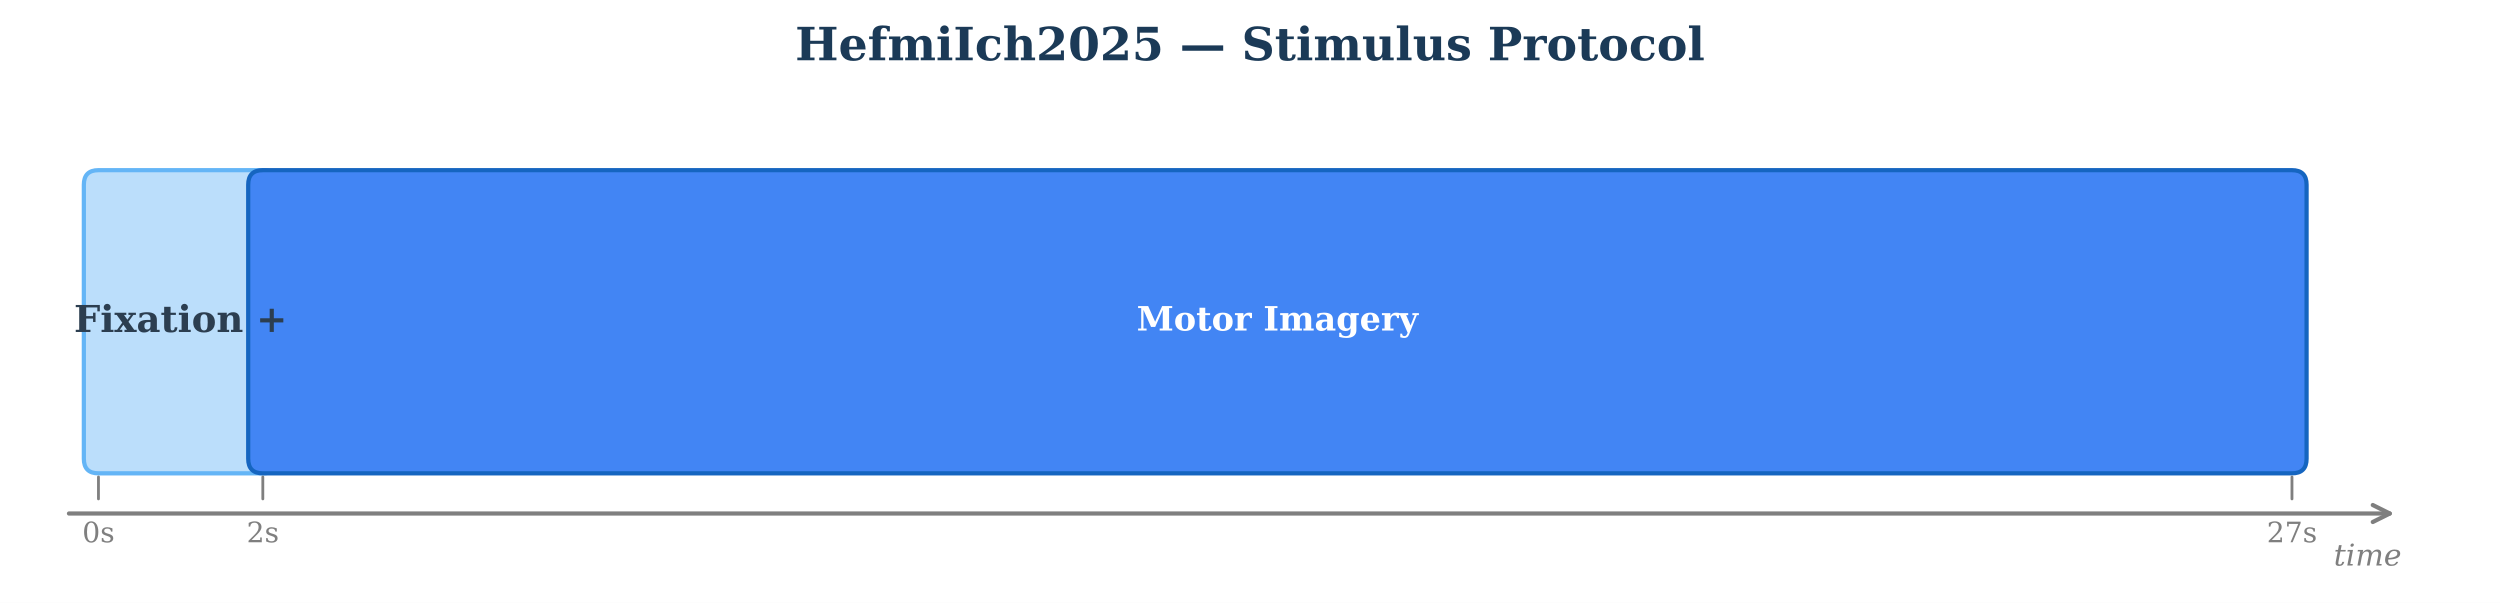
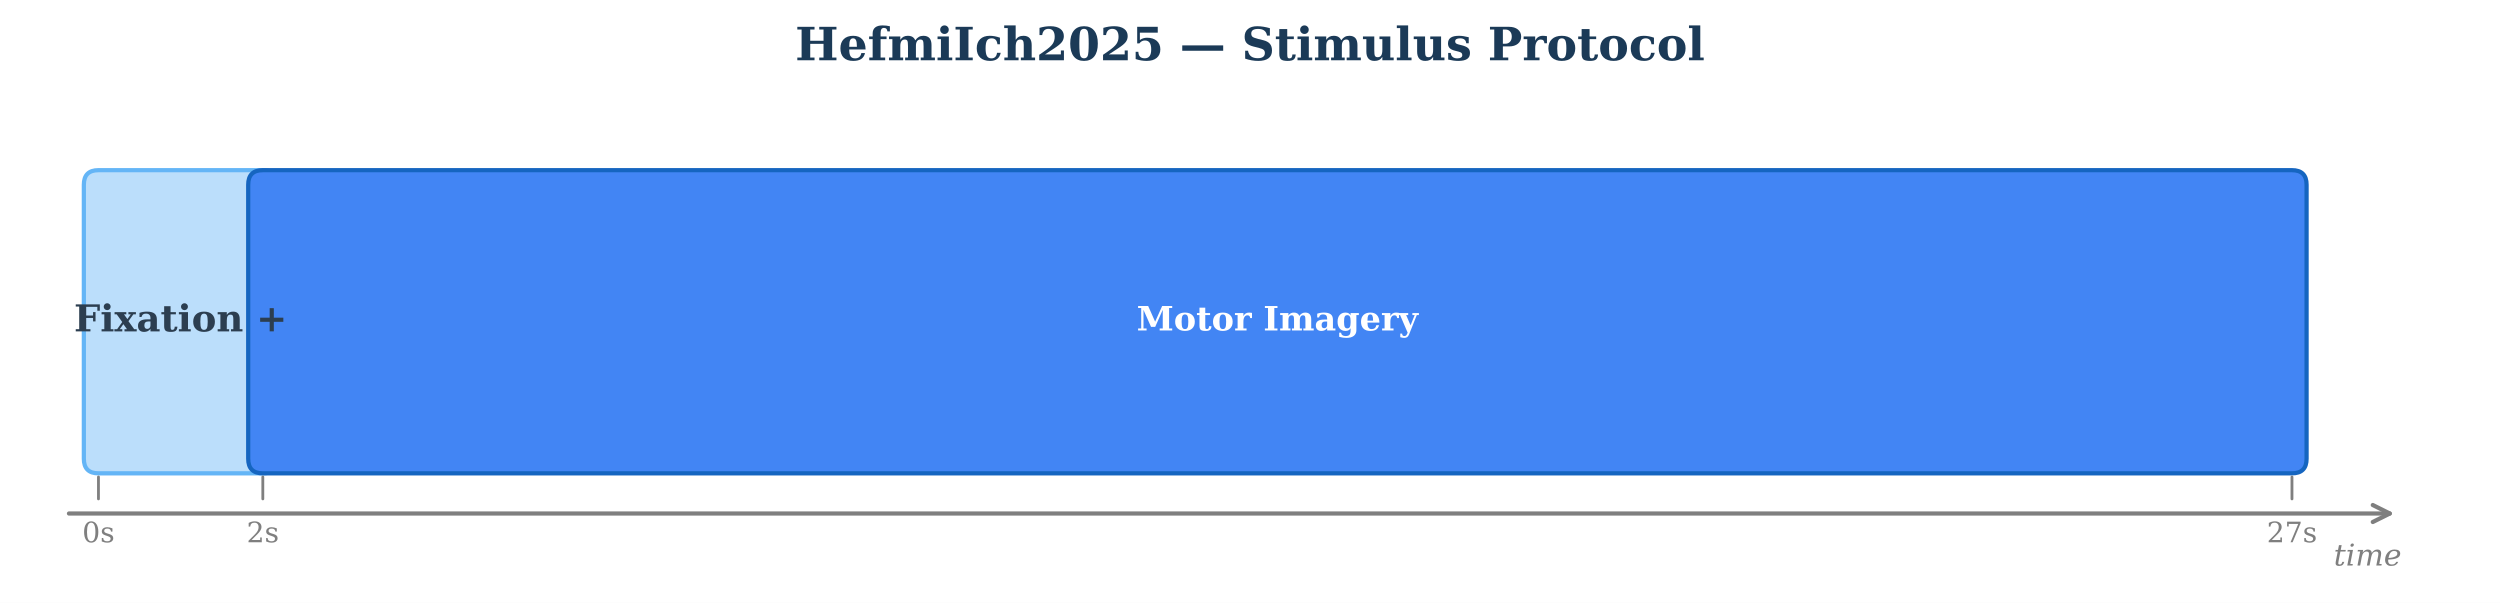
<svg xmlns="http://www.w3.org/2000/svg" xmlns:xlink="http://www.w3.org/1999/xlink" width="708.48pt" height="170.839pt" viewBox="0 0 708.48 170.839" version="1.1">
  <defs>
    <style type="text/css">*{stroke-linejoin: round; stroke-linecap: butt}</style>
  </defs>
  <g id="figure_1">
    <g id="patch_1">
      <path d="M 0 170.839  L 708.48 170.839  L 708.48 0  L 0 0  z " style="fill: #ffffff" />
    </g>
    <g id="axes_1">
      <g id="patch_2">
-         <path d="M 27.902 134.139  L 74.48 134.139  Q 78.621 134.139 78.621 129.998  L 78.621 52.367  Q 78.621 48.227 74.48 48.227  L 27.902 48.227  Q 23.761 48.227 23.761 52.367  L 23.761 129.998  Q 23.761 134.139 27.902 134.139  z " clip-path="url(#pb22d9dc824)" style="fill: #bbdefb; stroke: #64b5f6; stroke-width: 1.2" />
+         <path d="M 27.902 134.139  L 74.48 134.139  Q 78.621 134.139 78.621 129.998  L 78.621 52.367  Q 78.621 48.227 74.48 48.227  L 27.902 48.227  Q 23.761 48.227 23.761 52.367  L 23.761 129.998  Q 23.761 134.139 27.902 134.139  z " clip-path="url(#pce5b5b94d6)" style="fill: #bbdefb; stroke: #64b5f6; stroke-width: 1.2" />
      </g>
      <g id="patch_3">
-         <path d="M 74.48 134.139  L 649.526 134.139  Q 653.666 134.139 653.666 129.998  L 653.666 52.367  Q 653.666 48.227 649.526 48.227  L 74.48 48.227  Q 70.34 48.227 70.34 52.367  L 70.34 129.998  Q 70.34 134.139 74.48 134.139  z " clip-path="url(#pb22d9dc824)" style="fill: #4285f4; stroke: #1565c0; stroke-width: 1.2" />
+         <path d="M 74.48 134.139  L 649.526 134.139  Q 653.666 134.139 653.666 129.998  L 653.666 52.367  Q 653.666 48.227 649.526 48.227  L 74.48 48.227  Q 70.34 48.227 70.34 52.367  L 70.34 129.998  Q 70.34 134.139 74.48 134.139  z " clip-path="url(#pce5b5b94d6)" style="fill: #4285f4; stroke: #1565c0; stroke-width: 1.2" />
      </g>
      <g id="line2d_1">
-         <path d="M 27.902 135.174  L 27.902 141.384  " clip-path="url(#pb22d9dc824)" style="fill: none; stroke: #7f7f7f; stroke-width: 0.8; stroke-linecap: round" />
+         <path d="M 27.902 135.174  L 27.902 141.384  " clip-path="url(#pce5b5b94d6)" style="fill: none; stroke: #7f7f7f; stroke-width: 0.8; stroke-linecap: round" />
      </g>
      <g id="line2d_2">
-         <path d="M 74.48 135.174  L 74.48 141.384  " clip-path="url(#pb22d9dc824)" style="fill: none; stroke: #7f7f7f; stroke-width: 0.8; stroke-linecap: round" />
+         <path d="M 74.48 135.174  L 74.48 141.384  " clip-path="url(#pce5b5b94d6)" style="fill: none; stroke: #7f7f7f; stroke-width: 0.8; stroke-linecap: round" />
      </g>
      <g id="line2d_3">
-         <path d="M 649.526 135.174  L 649.526 141.384  " clip-path="url(#pb22d9dc824)" style="fill: none; stroke: #7f7f7f; stroke-width: 0.8; stroke-linecap: round" />
+         <path d="M 649.526 135.174  L 649.526 141.384  " clip-path="url(#pce5b5b94d6)" style="fill: none; stroke: #7f7f7f; stroke-width: 0.8; stroke-linecap: round" />
      </g>
      <g id="text_1">
-         <g clip-path="url(#pb22d9dc824)">
-           <g style="fill: #2c3e50" transform="translate(20.97231 94.08023) scale(0.105 -0.105)">
+         <g clip-path="url(#pce5b5b94d6)">
+           <g style="fill: #2c3e50" transform="translate(20.97231 93.91084) scale(0.105 -0.105)">
            <defs>
-               <path id="DejaVuSerif-Bold-46" d="M 300 0  L 300 378  L 897 378  L 897 4288  L 300 4288  L 300 4666  L 4459 4666  L 4459 3566  L 4031 3566  L 4031 4238  L 2106 4238  L 2106 2741  L 3291 2741  L 3291 3334  L 3719 3334  L 3719 1722  L 3291 1722  L 3291 2316  L 2106 2316  L 2106 378  L 2841 378  L 2841 0  L 300 0  z " transform="scale(0.015625)" />
-               <path id="DejaVuSerif-Bold-69" d="M 588 4263  Q 588 4516 763 4689  Q 938 4863 1191 4863  Q 1438 4863 1611 4689  Q 1784 4516 1784 4263  Q 1784 4016 1611 3842  Q 1438 3669 1191 3669  Q 938 3669 763 3841  Q 588 4013 588 4263  z M 1797 378  L 2272 378  L 2272 0  L 219 0  L 219 378  L 691 378  L 691 2944  L 219 2944  L 219 3322  L 1797 3322  L 1797 378  z " transform="scale(0.015625)" />
-               <path id="DejaVuSerif-Bold-78" d="M 2247 2119  L 2834 2944  L 2425 2944  L 2425 3322  L 3719 3322  L 3719 2944  L 3278 2944  L 2431 1759  L 3419 378  L 3859 378  L 3859 0  L 1747 0  L 1747 378  L 2175 378  L 1550 1253  L 922 378  L 1369 378  L 1369 0  L 0 0  L 0 378  L 475 378  L 1356 1619  L 403 2944  L 31 2944  L 31 3322  L 2059 3322  L 2059 2944  L 1656 2944  L 2247 2119  z " transform="scale(0.015625)" />
-               <path id="DejaVuSerif-Bold-61" d="M 3525 2041  L 3525 378  L 4000 378  L 4000 0  L 2419 0  L 2419 422  Q 2200 159 1931 34  Q 1663 -91 1319 -91  Q 809 -91 536 182  Q 263 456 263 966  Q 263 1525 655 1803  Q 1047 2081 1838 2081  L 2419 2081  L 2419 2278  Q 2419 2681 2228 2873  Q 2038 3066 1638 3066  Q 1306 3066 1126 2930  Q 947 2794 872 2484  L 519 2484  L 519 3200  Q 816 3306 1134 3359  Q 1453 3413 1806 3413  Q 2697 3413 3111 3081  Q 3525 2750 3525 2041  z M 2419 1044  L 2419 1709  L 2003 1709  Q 1694 1709 1528 1540  Q 1363 1372 1363 1056  Q 1363 741 1483 584  Q 1603 428 1850 428  Q 2106 428 2262 597  Q 2419 766 2419 1044  z " transform="scale(0.015625)" />
-               <path id="DejaVuSerif-Bold-74" d="M 634 2944  L 153 2944  L 153 3322  L 634 3322  L 634 4353  L 1741 4353  L 1741 3322  L 2663 3322  L 2663 2944  L 1741 2944  L 1741 909  Q 1741 475 1809 369  Q 1878 263 2059 263  Q 2259 263 2356 397  Q 2453 531 2459 813  L 2925 813  Q 2897 313 2651 111  Q 2406 -91 1806 -91  Q 1122 -91 878 123  Q 634 338 634 909  L 634 2944  z " transform="scale(0.015625)" />
-               <path id="DejaVuSerif-Bold-6f" d="M 2138 263  Q 2488 263 2630 563  Q 2772 863 2772 1663  Q 2772 2463 2631 2761  Q 2491 3059 2138 3059  Q 1784 3059 1640 2757  Q 1497 2456 1497 1663  Q 1497 869 1640 566  Q 1784 263 2138 263  z M 2138 -91  Q 1259 -91 761 376  Q 263 844 263 1663  Q 263 2484 761 2948  Q 1259 3413 2138 3413  Q 3019 3413 3516 2948  Q 4013 2484 4013 1663  Q 4013 844 3514 376  Q 3016 -91 2138 -91  z " transform="scale(0.015625)" />
-               <path id="DejaVuSerif-Bold-6e" d="M 219 0  L 219 378  L 691 378  L 691 2944  L 219 2944  L 219 3322  L 1797 3322  L 1797 2853  Q 1997 3150 2253 3281  Q 2509 3413 2900 3413  Q 3459 3413 3745 3083  Q 4031 2753 4031 2113  L 4031 378  L 4506 378  L 4506 0  L 2522 0  L 2522 378  L 2925 378  L 2925 2144  Q 2925 2566 2817 2730  Q 2709 2894 2444 2894  Q 2109 2894 1953 2648  Q 1797 2403 1797 1869  L 1797 378  L 2203 378  L 2203 0  L 219 0  z " transform="scale(0.015625)" />
-               <path id="DejaVuSerif-Bold-20" transform="scale(0.015625)" />
-               <path id="DejaVuSerif-Bold-2b" d="M 3041 4013  L 3041 2369  L 4684 2369  L 4684 1650  L 3041 1650  L 3041 6  L 2322 6  L 2322 1650  L 678 1650  L 678 2369  L 2322 2369  L 2322 4013  L 3041 4013  z " transform="scale(0.015625)" />
+               <path id="DejaVuSerif-Bold-29" d="M 300 0  L 300 378  L 897 378  L 897 4288  L 300 4288  L 300 4666  L 4459 4666  L 4459 3566  L 4031 3566  L 4031 4238  L 2106 4238  L 2106 2741  L 3291 2741  L 3291 3334  L 3719 3334  L 3719 1722  L 3291 1722  L 3291 2316  L 2106 2316  L 2106 378  L 2841 378  L 2841 0  L 300 0  z " transform="scale(0.015625)" />
+               <path id="DejaVuSerif-Bold-4c" d="M 588 4263  Q 588 4516 763 4689  Q 938 4863 1191 4863  Q 1438 4863 1611 4689  Q 1784 4516 1784 4263  Q 1784 4016 1611 3842  Q 1438 3669 1191 3669  Q 938 3669 763 3841  Q 588 4013 588 4263  z M 1797 378  L 2272 378  L 2272 0  L 219 0  L 219 378  L 691 378  L 691 2944  L 219 2944  L 219 3322  L 1797 3322  L 1797 378  z " transform="scale(0.015625)" />
+               <path id="DejaVuSerif-Bold-5b" d="M 2247 2119  L 2834 2944  L 2425 2944  L 2425 3322  L 3719 3322  L 3719 2944  L 3278 2944  L 2431 1759  L 3419 378  L 3859 378  L 3859 0  L 1747 0  L 1747 378  L 2175 378  L 1550 1253  L 922 378  L 1369 378  L 1369 0  L 0 0  L 0 378  L 475 378  L 1356 1619  L 403 2944  L 31 2944  L 31 3322  L 2059 3322  L 2059 2944  L 1656 2944  L 2247 2119  z " transform="scale(0.015625)" />
+               <path id="DejaVuSerif-Bold-44" d="M 3525 2041  L 3525 378  L 4000 378  L 4000 0  L 2419 0  L 2419 422  Q 2200 159 1931 34  Q 1663 -91 1319 -91  Q 809 -91 536 182  Q 263 456 263 966  Q 263 1525 655 1803  Q 1047 2081 1838 2081  L 2419 2081  L 2419 2278  Q 2419 2681 2228 2873  Q 2038 3066 1638 3066  Q 1306 3066 1126 2930  Q 947 2794 872 2484  L 519 2484  L 519 3200  Q 816 3306 1134 3359  Q 1453 3413 1806 3413  Q 2697 3413 3111 3081  Q 3525 2750 3525 2041  z M 2419 1044  L 2419 1709  L 2003 1709  Q 1694 1709 1528 1540  Q 1363 1372 1363 1056  Q 1363 741 1483 584  Q 1603 428 1850 428  Q 2106 428 2262 597  Q 2419 766 2419 1044  z " transform="scale(0.015625)" />
+               <path id="DejaVuSerif-Bold-57" d="M 634 2944  L 153 2944  L 153 3322  L 634 3322  L 634 4353  L 1741 4353  L 1741 3322  L 2663 3322  L 2663 2944  L 1741 2944  L 1741 909  Q 1741 475 1809 369  Q 1878 263 2059 263  Q 2259 263 2356 397  Q 2453 531 2459 813  L 2925 813  Q 2897 313 2651 111  Q 2406 -91 1806 -91  Q 1122 -91 878 123  Q 634 338 634 909  L 634 2944  z " transform="scale(0.015625)" />
+               <path id="DejaVuSerif-Bold-52" d="M 2138 263  Q 2488 263 2630 563  Q 2772 863 2772 1663  Q 2772 2463 2631 2761  Q 2491 3059 2138 3059  Q 1784 3059 1640 2757  Q 1497 2456 1497 1663  Q 1497 869 1640 566  Q 1784 263 2138 263  z M 2138 -91  Q 1259 -91 761 376  Q 263 844 263 1663  Q 263 2484 761 2948  Q 1259 3413 2138 3413  Q 3019 3413 3516 2948  Q 4013 2484 4013 1663  Q 4013 844 3514 376  Q 3016 -91 2138 -91  z " transform="scale(0.015625)" />
+               <path id="DejaVuSerif-Bold-51" d="M 219 0  L 219 378  L 691 378  L 691 2944  L 219 2944  L 219 3322  L 1797 3322  L 1797 2853  Q 1997 3150 2253 3281  Q 2509 3413 2900 3413  Q 3459 3413 3745 3083  Q 4031 2753 4031 2113  L 4031 378  L 4506 378  L 4506 0  L 2522 0  L 2522 378  L 2925 378  L 2925 2144  Q 2925 2566 2817 2730  Q 2709 2894 2444 2894  Q 2109 2894 1953 2648  Q 1797 2403 1797 1869  L 1797 378  L 2203 378  L 2203 0  L 219 0  z " transform="scale(0.015625)" />
+               <path id="DejaVuSerif-Bold-3" transform="scale(0.015625)" />
+               <path id="DejaVuSerif-Bold-e" d="M 3041 4013  L 3041 2369  L 4684 2369  L 4684 1650  L 3041 1650  L 3041 6  L 2322 6  L 2322 1650  L 678 1650  L 678 2369  L 2322 2369  L 2322 4013  L 3041 4013  z " transform="scale(0.015625)" />
            </defs>
-             <use xlink:href="#DejaVuSerif-Bold-46" />
-             <use xlink:href="#DejaVuSerif-Bold-69" transform="translate(70.99609 0)" />
-             <use xlink:href="#DejaVuSerif-Bold-78" transform="translate(108.9844 0)" />
-             <use xlink:href="#DejaVuSerif-Bold-61" transform="translate(168.6035 0)" />
-             <use xlink:href="#DejaVuSerif-Bold-74" transform="translate(233.3984 0)" />
-             <use xlink:href="#DejaVuSerif-Bold-69" transform="translate(279.5898 0)" />
-             <use xlink:href="#DejaVuSerif-Bold-6f" transform="translate(317.5781 0)" />
-             <use xlink:href="#DejaVuSerif-Bold-6e" transform="translate(384.2773 0)" />
-             <use xlink:href="#DejaVuSerif-Bold-20" transform="translate(456.9824 0)" />
-             <use xlink:href="#DejaVuSerif-Bold-2b" transform="translate(491.7969 0)" />
+             <use xlink:href="#DejaVuSerif-Bold-29" />
+             <use xlink:href="#DejaVuSerif-Bold-4c" transform="translate(71 0)" />
+             <use xlink:href="#DejaVuSerif-Bold-5b" transform="translate(108.9844 0)" />
+             <use xlink:href="#DejaVuSerif-Bold-44" transform="translate(168.6094 0)" />
+             <use xlink:href="#DejaVuSerif-Bold-57" transform="translate(233.4062 0)" />
+             <use xlink:href="#DejaVuSerif-Bold-4c" transform="translate(279.5938 0)" />
+             <use xlink:href="#DejaVuSerif-Bold-52" transform="translate(317.5781 0)" />
+             <use xlink:href="#DejaVuSerif-Bold-51" transform="translate(384.2812 0)" />
+             <use xlink:href="#DejaVuSerif-Bold-3" transform="translate(456.9844 0)" />
+             <use xlink:href="#DejaVuSerif-Bold-e" transform="translate(491.7969 0)" />
          </g>
        </g>
      </g>
      <g id="text_2">
-         <g clip-path="url(#pb22d9dc824)">
-           <g style="fill: #ffffff" transform="translate(322.1261 93.66922) scale(0.095 -0.095)">
+         <g clip-path="url(#pce5b5b94d6)">
+           <g style="fill: #ffffff" transform="translate(322.1261 93.65066) scale(0.095 -0.095)">
            <defs>
-               <path id="DejaVuSerif-Bold-4d" d="M 269 0  L 269 378  L 863 378  L 863 4288  L 269 4288  L 269 4666  L 2194 4666  L 3525 1672  L 4863 4666  L 6784 4666  L 6784 4288  L 6188 4288  L 6188 378  L 6784 378  L 6784 0  L 4384 0  L 4384 378  L 4978 378  L 4978 3938  L 3531 684  L 2741 684  L 1300 3938  L 1300 378  L 1894 378  L 1894 0  L 269 0  z " transform="scale(0.015625)" />
-               <path id="DejaVuSerif-Bold-72" d="M 3438 3359  L 3438 2369  L 3084 2369  Q 3066 2634 2941 2764  Q 2816 2894 2578 2894  Q 2216 2894 2006 2575  Q 1797 2256 1797 1691  L 1797 378  L 2400 378  L 2400 0  L 219 0  L 219 378  L 691 378  L 691 2944  L 184 2944  L 184 3322  L 1797 3322  L 1797 2731  Q 1959 3078 2226 3245  Q 2494 3413 2881 3413  Q 2978 3413 3117 3398  Q 3256 3384 3438 3359  z " transform="scale(0.015625)" />
-               <path id="DejaVuSerif-Bold-49" d="M 300 0  L 300 378  L 897 378  L 897 4288  L 300 4288  L 300 4666  L 2700 4666  L 2700 4288  L 2100 4288  L 2100 378  L 2700 378  L 2700 0  L 300 0  z " transform="scale(0.015625)" />
-               <path id="DejaVuSerif-Bold-6d" d="M 3884 2778  Q 4116 3109 4384 3261  Q 4653 3413 5013 3413  Q 5584 3413 5867 3089  Q 6150 2766 6150 2113  L 6150 378  L 6625 378  L 6625 0  L 4647 0  L 4647 378  L 5044 378  L 5044 1947  Q 5044 2569 4948 2731  Q 4853 2894 4594 2894  Q 4300 2894 4137 2667  Q 3975 2441 3975 2022  L 3975 378  L 4372 378  L 4372 0  L 2472 0  L 2472 378  L 2869 378  L 2869 1947  Q 2869 2569 2772 2731  Q 2675 2894 2419 2894  Q 2122 2894 1959 2667  Q 1797 2441 1797 2022  L 1797 378  L 2194 378  L 2194 0  L 219 0  L 219 378  L 691 378  L 691 2944  L 219 2944  L 219 3322  L 1797 3322  L 1797 2853  Q 1991 3144 2241 3278  Q 2491 3413 2834 3413  Q 3241 3413 3494 3258  Q 3747 3103 3884 2778  z " transform="scale(0.015625)" />
-               <path id="DejaVuSerif-Bold-67" d="M 3853 2944  L 3853 44  Q 3853 -656 3354 -1039  Q 2856 -1422 1947 -1422  Q 1616 -1422 1275 -1370  Q 934 -1319 575 -1216  L 575 -422  L 928 -422  Q 975 -750 1192 -909  Q 1409 -1069 1813 -1069  Q 2325 -1069 2536 -823  Q 2747 -578 2747 44  L 2747 422  Q 2606 163 2367 36  Q 2128 -91 1778 -91  Q 1072 -91 667 378  Q 263 847 263 1663  Q 263 2481 667 2947  Q 1072 3413 1778 3413  Q 2128 3413 2367 3286  Q 2606 3159 2747 2900  L 2747 3322  L 4325 3322  L 4325 2944  L 3853 2944  z M 2747 1825  Q 2747 2406 2597 2665  Q 2447 2925 2119 2925  Q 1775 2925 1636 2651  Q 1497 2378 1497 1663  Q 1497 947 1637 672  Q 1778 397 2119 397  Q 2447 397 2597 656  Q 2747 916 2747 1497  L 2747 1825  z " transform="scale(0.015625)" />
-               <path id="DejaVuSerif-Bold-65" d="M 2566 1875  Q 2566 2531 2444 2795  Q 2322 3059 2028 3059  Q 1744 3059 1620 2800  Q 1497 2541 1497 1931  L 1497 1875  L 2566 1875  z M 3781 1503  L 1497 1503  L 1497 1478  Q 1497 834 1690 548  Q 1884 263 2316 263  Q 2675 263 2897 453  Q 3119 644 3181 1006  L 3700 1006  Q 3566 441 3166 175  Q 2766 -91 2047 -91  Q 1184 -91 723 364  Q 263 819 263 1663  Q 263 2488 734 2950  Q 1206 3413 2047 3413  Q 2872 3413 3312 2927  Q 3753 2441 3781 1503  z " transform="scale(0.015625)" />
-               <path id="DejaVuSerif-Bold-79" d="M 1997 -750  Q 1847 -1116 1634 -1269  Q 1422 -1422 1063 -1422  Q 909 -1422 721 -1387  Q 534 -1353 313 -1288  L 313 -594  L 666 -597  Q 675 -838 779 -953  Q 884 -1069 1094 -1069  Q 1297 -1069 1422 -958  Q 1547 -847 1672 -538  L 1722 -422  L 275 2944  L -84 2944  L -84 3322  L 1831 3322  L 1831 2944  L 1434 2944  L 2278 978  L 3066 2944  L 2625 2944  L 2625 3322  L 3872 3322  L 3872 2944  L 3469 2944  L 1997 -750  z " transform="scale(0.015625)" />
+               <path id="DejaVuSerif-Bold-30" d="M 269 0  L 269 378  L 863 378  L 863 4288  L 269 4288  L 269 4666  L 2194 4666  L 3525 1672  L 4863 4666  L 6784 4666  L 6784 4288  L 6188 4288  L 6188 378  L 6784 378  L 6784 0  L 4384 0  L 4384 378  L 4978 378  L 4978 3938  L 3531 684  L 2741 684  L 1300 3938  L 1300 378  L 1894 378  L 1894 0  L 269 0  z " transform="scale(0.015625)" />
+               <path id="DejaVuSerif-Bold-55" d="M 3438 3359  L 3438 2369  L 3084 2369  Q 3066 2634 2941 2764  Q 2816 2894 2578 2894  Q 2216 2894 2006 2575  Q 1797 2256 1797 1691  L 1797 378  L 2400 378  L 2400 0  L 219 0  L 219 378  L 691 378  L 691 2944  L 184 2944  L 184 3322  L 1797 3322  L 1797 2731  Q 1959 3078 2226 3245  Q 2494 3413 2881 3413  Q 2978 3413 3117 3398  Q 3256 3384 3438 3359  z " transform="scale(0.015625)" />
+               <path id="DejaVuSerif-Bold-2c" d="M 300 0  L 300 378  L 897 378  L 897 4288  L 300 4288  L 300 4666  L 2700 4666  L 2700 4288  L 2100 4288  L 2100 378  L 2700 378  L 2700 0  L 300 0  z " transform="scale(0.015625)" />
+               <path id="DejaVuSerif-Bold-50" d="M 3884 2778  Q 4116 3109 4384 3261  Q 4653 3413 5013 3413  Q 5584 3413 5867 3089  Q 6150 2766 6150 2113  L 6150 378  L 6625 378  L 6625 0  L 4647 0  L 4647 378  L 5044 378  L 5044 1947  Q 5044 2569 4948 2731  Q 4853 2894 4594 2894  Q 4300 2894 4137 2667  Q 3975 2441 3975 2022  L 3975 378  L 4372 378  L 4372 0  L 2472 0  L 2472 378  L 2869 378  L 2869 1947  Q 2869 2569 2772 2731  Q 2675 2894 2419 2894  Q 2122 2894 1959 2667  Q 1797 2441 1797 2022  L 1797 378  L 2194 378  L 2194 0  L 219 0  L 219 378  L 691 378  L 691 2944  L 219 2944  L 219 3322  L 1797 3322  L 1797 2853  Q 1991 3144 2241 3278  Q 2491 3413 2834 3413  Q 3241 3413 3494 3258  Q 3747 3103 3884 2778  z " transform="scale(0.015625)" />
+               <path id="DejaVuSerif-Bold-4a" d="M 3853 2944  L 3853 44  Q 3853 -656 3354 -1039  Q 2856 -1422 1947 -1422  Q 1616 -1422 1275 -1370  Q 934 -1319 575 -1216  L 575 -422  L 928 -422  Q 975 -750 1192 -909  Q 1409 -1069 1813 -1069  Q 2325 -1069 2536 -823  Q 2747 -578 2747 44  L 2747 422  Q 2606 163 2367 36  Q 2128 -91 1778 -91  Q 1072 -91 667 378  Q 263 847 263 1663  Q 263 2481 667 2947  Q 1072 3413 1778 3413  Q 2128 3413 2367 3286  Q 2606 3159 2747 2900  L 2747 3322  L 4325 3322  L 4325 2944  L 3853 2944  z M 2747 1825  Q 2747 2406 2597 2665  Q 2447 2925 2119 2925  Q 1775 2925 1636 2651  Q 1497 2378 1497 1663  Q 1497 947 1637 672  Q 1778 397 2119 397  Q 2447 397 2597 656  Q 2747 916 2747 1497  L 2747 1825  z " transform="scale(0.015625)" />
+               <path id="DejaVuSerif-Bold-48" d="M 2566 1875  Q 2566 2531 2444 2795  Q 2322 3059 2028 3059  Q 1744 3059 1620 2800  Q 1497 2541 1497 1931  L 1497 1875  L 2566 1875  z M 3781 1503  L 1497 1503  L 1497 1478  Q 1497 834 1690 548  Q 1884 263 2316 263  Q 2675 263 2897 453  Q 3119 644 3181 1006  L 3700 1006  Q 3566 441 3166 175  Q 2766 -91 2047 -91  Q 1184 -91 723 364  Q 263 819 263 1663  Q 263 2488 734 2950  Q 1206 3413 2047 3413  Q 2872 3413 3312 2927  Q 3753 2441 3781 1503  z " transform="scale(0.015625)" />
+               <path id="DejaVuSerif-Bold-5c" d="M 1997 -750  Q 1847 -1116 1634 -1269  Q 1422 -1422 1063 -1422  Q 909 -1422 721 -1387  Q 534 -1353 313 -1288  L 313 -594  L 666 -597  Q 675 -838 779 -953  Q 884 -1069 1094 -1069  Q 1297 -1069 1422 -958  Q 1547 -847 1672 -538  L 1722 -422  L 275 2944  L -84 2944  L -84 3322  L 1831 3322  L 1831 2944  L 1434 2944  L 2278 978  L 3066 2944  L 2625 2944  L 2625 3322  L 3872 3322  L 3872 2944  L 3469 2944  L 1997 -750  z " transform="scale(0.015625)" />
            </defs>
-             <use xlink:href="#DejaVuSerif-Bold-4d" />
-             <use xlink:href="#DejaVuSerif-Bold-6f" transform="translate(110.6934 0)" />
-             <use xlink:href="#DejaVuSerif-Bold-74" transform="translate(177.3926 0)" />
-             <use xlink:href="#DejaVuSerif-Bold-6f" transform="translate(223.584 0)" />
-             <use xlink:href="#DejaVuSerif-Bold-72" transform="translate(290.2832 0)" />
-             <use xlink:href="#DejaVuSerif-Bold-20" transform="translate(342.9688 0)" />
-             <use xlink:href="#DejaVuSerif-Bold-49" transform="translate(377.7832 0)" />
-             <use xlink:href="#DejaVuSerif-Bold-6d" transform="translate(424.5605 0)" />
-             <use xlink:href="#DejaVuSerif-Bold-61" transform="translate(530.3711 0)" />
-             <use xlink:href="#DejaVuSerif-Bold-67" transform="translate(595.166 0)" />
-             <use xlink:href="#DejaVuSerif-Bold-65" transform="translate(665.0879 0)" />
-             <use xlink:href="#DejaVuSerif-Bold-72" transform="translate(728.7109 0)" />
-             <use xlink:href="#DejaVuSerif-Bold-79" transform="translate(781.3965 0)" />
+             <use xlink:href="#DejaVuSerif-Bold-30" />
+             <use xlink:href="#DejaVuSerif-Bold-52" transform="translate(110.6875 0)" />
+             <use xlink:href="#DejaVuSerif-Bold-57" transform="translate(177.3906 0)" />
+             <use xlink:href="#DejaVuSerif-Bold-52" transform="translate(223.5781 0)" />
+             <use xlink:href="#DejaVuSerif-Bold-55" transform="translate(290.2812 0)" />
+             <use xlink:href="#DejaVuSerif-Bold-3" transform="translate(342.9688 0)" />
+             <use xlink:href="#DejaVuSerif-Bold-2c" transform="translate(377.7812 0)" />
+             <use xlink:href="#DejaVuSerif-Bold-50" transform="translate(424.5625 0)" />
+             <use xlink:href="#DejaVuSerif-Bold-44" transform="translate(530.375 0)" />
+             <use xlink:href="#DejaVuSerif-Bold-4a" transform="translate(595.1719 0)" />
+             <use xlink:href="#DejaVuSerif-Bold-48" transform="translate(665.0938 0)" />
+             <use xlink:href="#DejaVuSerif-Bold-55" transform="translate(728.7188 0)" />
+             <use xlink:href="#DejaVuSerif-Bold-5c" transform="translate(781.4062 0)" />
          </g>
        </g>
      </g>
      <g id="text_3">
-         <g style="fill: #7f7f7f" transform="translate(23.30414 153.6736) scale(0.08 -0.08)">
+         <g style="fill: #7f7f7f" transform="translate(23.30414 153.673) scale(0.08 -0.08)">
          <defs>
-             <path id="DejaVuSerif-30" d="M 2034 219  Q 2513 219 2750 744  Q 2988 1269 2988 2328  Q 2988 3391 2750 3916  Q 2513 4441 2034 4441  Q 1556 4441 1318 3916  Q 1081 3391 1081 2328  Q 1081 1269 1318 744  Q 1556 219 2034 219  z M 2034 -91  Q 1275 -91 848 546  Q 422 1184 422 2328  Q 422 3475 848 4112  Q 1275 4750 2034 4750  Q 2797 4750 3222 4112  Q 3647 3475 3647 2328  Q 3647 1184 3222 546  Q 2797 -91 2034 -91  z " transform="scale(0.015625)" />
-             <path id="DejaVuSerif-73" d="M 359 184  L 359 959  L 691 959  Q 703 588 923 403  Q 1144 219 1575 219  Q 1963 219 2166 364  Q 2369 509 2369 788  Q 2369 1006 2220 1140  Q 2072 1275 1594 1428  L 1178 1569  Q 750 1706 558 1912  Q 366 2119 366 2438  Q 366 2894 700 3153  Q 1034 3413 1625 3413  Q 1888 3413 2178 3344  Q 2469 3275 2778 3144  L 2778 2419  L 2447 2419  Q 2434 2741 2221 2922  Q 2009 3103 1644 3103  Q 1281 3103 1095 2975  Q 909 2847 909 2591  Q 909 2381 1050 2254  Q 1191 2128 1613 1997  L 2069 1856  Q 2541 1709 2748 1489  Q 2956 1269 2956 922  Q 2956 450 2595 179  Q 2234 -91 1600 -91  Q 1278 -91 972 -22  Q 666 47 359 184  z " transform="scale(0.015625)" />
+             <path id="DejaVuSerif-13" d="M 2034 219  Q 2513 219 2750 744  Q 2988 1269 2988 2328  Q 2988 3391 2750 3916  Q 2513 4441 2034 4441  Q 1556 4441 1318 3916  Q 1081 3391 1081 2328  Q 1081 1269 1318 744  Q 1556 219 2034 219  z M 2034 -91  Q 1275 -91 848 546  Q 422 1184 422 2328  Q 422 3475 848 4112  Q 1275 4750 2034 4750  Q 2797 4750 3222 4112  Q 3647 3475 3647 2328  Q 3647 1184 3222 546  Q 2797 -91 2034 -91  z " transform="scale(0.015625)" />
+             <path id="DejaVuSerif-56" d="M 359 184  L 359 959  L 691 959  Q 703 588 923 403  Q 1144 219 1575 219  Q 1963 219 2166 364  Q 2369 509 2369 788  Q 2369 1006 2220 1140  Q 2072 1275 1594 1428  L 1178 1569  Q 750 1706 558 1912  Q 366 2119 366 2438  Q 366 2894 700 3153  Q 1034 3413 1625 3413  Q 1888 3413 2178 3344  Q 2469 3275 2778 3144  L 2778 2419  L 2447 2419  Q 2434 2741 2221 2922  Q 2009 3103 1644 3103  Q 1281 3103 1095 2975  Q 909 2847 909 2591  Q 909 2381 1050 2254  Q 1191 2128 1613 1997  L 2069 1856  Q 2541 1709 2748 1489  Q 2956 1269 2956 922  Q 2956 450 2595 179  Q 2234 -91 1600 -91  Q 1278 -91 972 -22  Q 666 47 359 184  z " transform="scale(0.015625)" />
          </defs>
-           <use xlink:href="#DejaVuSerif-30" />
-           <use xlink:href="#DejaVuSerif-73" transform="translate(63.62305 0)" />
+           <use xlink:href="#DejaVuSerif-13" />
+           <use xlink:href="#DejaVuSerif-56" transform="translate(63.625 0)" />
        </g>
      </g>
      <g id="text_4">
-         <g style="fill: #7f7f7f" transform="translate(69.88283 153.6736) scale(0.08 -0.08)">
+         <g style="fill: #7f7f7f" transform="translate(69.88283 153.673) scale(0.08 -0.08)">
          <defs>
-             <path id="DejaVuSerif-32" d="M 819 3553  L 469 3553  L 469 4384  Q 803 4563 1142 4656  Q 1481 4750 1806 4750  Q 2534 4750 2956 4397  Q 3378 4044 3378 3438  Q 3378 2753 2422 1800  Q 2347 1728 2309 1691  L 1131 513  L 3078 513  L 3078 1088  L 3444 1088  L 3444 0  L 434 0  L 434 341  L 1850 1753  Q 2319 2222 2519 2614  Q 2719 3006 2719 3438  Q 2719 3909 2473 4175  Q 2228 4441 1797 4441  Q 1350 4441 1106 4219  Q 863 3997 819 3553  z " transform="scale(0.015625)" />
+             <path id="DejaVuSerif-15" d="M 819 3553  L 469 3553  L 469 4384  Q 803 4563 1142 4656  Q 1481 4750 1806 4750  Q 2534 4750 2956 4397  Q 3378 4044 3378 3438  Q 3378 2753 2422 1800  Q 2347 1728 2309 1691  L 1131 513  L 3078 513  L 3078 1088  L 3444 1088  L 3444 0  L 434 0  L 434 341  L 1850 1753  Q 2319 2222 2519 2614  Q 2719 3006 2719 3438  Q 2719 3909 2473 4175  Q 2228 4441 1797 4441  Q 1350 4441 1106 4219  Q 863 3997 819 3553  z " transform="scale(0.015625)" />
          </defs>
-           <use xlink:href="#DejaVuSerif-32" />
-           <use xlink:href="#DejaVuSerif-73" transform="translate(63.62305 0)" />
+           <use xlink:href="#DejaVuSerif-15" />
+           <use xlink:href="#DejaVuSerif-56" transform="translate(63.625 0)" />
        </g>
      </g>
      <g id="text_5">
-         <g style="fill: #7f7f7f" transform="translate(642.3834 153.6736) scale(0.08 -0.08)">
+         <g style="fill: #7f7f7f" transform="translate(642.3834 153.673) scale(0.08 -0.08)">
          <defs>
-             <path id="DejaVuSerif-37" d="M 3609 4347  L 1784 0  L 1319 0  L 3059 4153  L 903 4153  L 903 3578  L 538 3578  L 538 4666  L 3609 4666  L 3609 4347  z " transform="scale(0.015625)" />
+             <path id="DejaVuSerif-1a" d="M 3609 4347  L 1784 0  L 1319 0  L 3059 4153  L 903 4153  L 903 3578  L 538 3578  L 538 4666  L 3609 4666  L 3609 4347  z " transform="scale(0.015625)" />
          </defs>
-           <use xlink:href="#DejaVuSerif-32" />
-           <use xlink:href="#DejaVuSerif-37" transform="translate(63.62305 0)" />
-           <use xlink:href="#DejaVuSerif-73" transform="translate(127.2461 0)" />
+           <use xlink:href="#DejaVuSerif-15" />
+           <use xlink:href="#DejaVuSerif-1a" transform="translate(63.625 0)" />
+           <use xlink:href="#DejaVuSerif-56" transform="translate(127.25 0)" />
        </g>
      </g>
      <g id="patch_4">
        <path d="M 19.551 145.525  Q 349.065 145.525 677.237 145.525  " style="fill: none; stroke: #7f7f7f; stroke-width: 1.2; stroke-linecap: round" />
        <path d="M 672.437 143.125  L 677.237 145.525  L 672.437 147.925  " style="fill: none; stroke: #7f7f7f; stroke-width: 1.2; stroke-linecap: round" />
      </g>
      <g id="text_6">
-         <g style="fill: #7f7f7f" transform="translate(661.3524 160.264) scale(0.085 -0.085)">
+         <g style="fill: #7f7f7f" transform="translate(661.3524 160.2634) scale(0.085 -0.085)">
          <defs>
-             <path id="DejaVuSerif-Italic-74" d="M 856 2988  L 350 2988  L 416 3322  L 922 3322  L 1122 4353  L 1700 4353  L 1500 3322  L 2581 3322  L 2516 2988  L 1434 2988  L 1025 878  Q 978 631 978 488  Q 978 388 1000 338  Q 1059 219 1278 219  Q 1503 219 1633 351  Q 1763 484 1825 781  L 2259 781  Q 2147 328 1884 118  Q 1622 -91 1169 -91  Q 672 -91 506 131  Q 406 266 406 516  Q 406 675 447 878  L 856 2988  z " transform="scale(0.015625)" />
-             <path id="DejaVuSerif-Italic-69" d="M 1009 4353  Q 1038 4497 1163 4603  Q 1288 4709 1434 4709  Q 1578 4709 1663 4603  Q 1728 4522 1728 4422  Q 1728 4388 1719 4353  Q 1691 4206 1567 4103  Q 1444 4000 1297 4000  Q 1150 4000 1066 4103  Q 1003 4181 1003 4281  Q 1003 4316 1009 4353  z M 963 331  L 1506 331  L 1444 0  L 325 0  L 903 2988  L 353 2988  L 419 3322  L 1544 3322  L 963 331  z " transform="scale(0.015625)" />
-             <path id="DejaVuSerif-Italic-6d" d="M 3503 2675  Q 3741 3041 4034 3227  Q 4328 3413 4672 3413  Q 5194 3413 5388 3088  Q 5503 2894 5503 2578  Q 5503 2372 5453 2113  L 5106 331  L 5625 331  L 5563 0  L 4469 0  L 4866 2047  Q 4913 2291 4913 2466  Q 4913 2659 4856 2772  Q 4750 2988 4403 2988  Q 4019 2988 3761 2697  Q 3503 2406 3394 1850  L 3034 0  L 2459 0  L 2863 2069  Q 2906 2303 2906 2472  Q 2906 2666 2850 2775  Q 2741 2988 2394 2988  Q 2009 2988 1751 2697  Q 1494 2406 1384 1850  L 1025 0  L 450 0  L 1031 2994  L 481 2994  L 544 3322  L 1669 3322  L 1556 2731  Q 1778 3063 2059 3238  Q 2341 3413 2653 3413  Q 3041 3413 3262 3220  Q 3484 3028 3503 2675  z " transform="scale(0.015625)" />
-             <path id="DejaVuSerif-Italic-65" d="M 938 1275  Q 925 1156 925 1050  Q 925 756 1031 563  Q 1216 219 1709 219  Q 2072 219 2250 328  Q 2569 525 2644 778  L 3066 778  Q 2941 381 2475 103  Q 2150 -91 1506 -91  Q 863 -91 516 388  Q 272 722 272 1206  Q 272 1419 319 1659  Q 472 2450 1000 2931  Q 1528 3413 2278 3413  Q 3500 3413 3500 2547  Q 3500 1913 2859 1603  Q 2206 1288 938 1275  z M 2541 1975  Q 2891 2181 2891 2569  Q 2891 3103 2181 3103  Q 1763 3103 1472 2784  Q 1181 2466 1003 1606  Q 2006 1653 2541 1975  z " transform="scale(0.015625)" />
+             <path id="DejaVuSerif-Italic-57" d="M 856 2988  L 350 2988  L 416 3322  L 922 3322  L 1122 4353  L 1700 4353  L 1500 3322  L 2581 3322  L 2516 2988  L 1434 2988  L 1025 878  Q 978 631 978 488  Q 978 388 1000 338  Q 1059 219 1278 219  Q 1503 219 1633 351  Q 1763 484 1825 781  L 2259 781  Q 2147 328 1884 118  Q 1622 -91 1169 -91  Q 672 -91 506 131  Q 406 266 406 516  Q 406 675 447 878  L 856 2988  z " transform="scale(0.015625)" />
+             <path id="DejaVuSerif-Italic-4c" d="M 1009 4353  Q 1038 4497 1163 4603  Q 1288 4709 1434 4709  Q 1578 4709 1663 4603  Q 1728 4522 1728 4422  Q 1728 4388 1719 4353  Q 1691 4206 1567 4103  Q 1444 4000 1297 4000  Q 1150 4000 1066 4103  Q 1003 4181 1003 4281  Q 1003 4316 1009 4353  z M 963 331  L 1506 331  L 1444 0  L 325 0  L 903 2988  L 353 2988  L 419 3322  L 1544 3322  L 963 331  z " transform="scale(0.015625)" />
+             <path id="DejaVuSerif-Italic-50" d="M 3503 2675  Q 3741 3041 4034 3227  Q 4328 3413 4672 3413  Q 5194 3413 5388 3088  Q 5503 2894 5503 2578  Q 5503 2372 5453 2113  L 5106 331  L 5625 331  L 5563 0  L 4469 0  L 4866 2047  Q 4913 2291 4913 2466  Q 4913 2659 4856 2772  Q 4750 2988 4403 2988  Q 4019 2988 3761 2697  Q 3503 2406 3394 1850  L 3034 0  L 2459 0  L 2863 2069  Q 2906 2303 2906 2472  Q 2906 2666 2850 2775  Q 2741 2988 2394 2988  Q 2009 2988 1751 2697  Q 1494 2406 1384 1850  L 1025 0  L 450 0  L 1031 2994  L 481 2994  L 544 3322  L 1669 3322  L 1556 2731  Q 1778 3063 2059 3238  Q 2341 3413 2653 3413  Q 3041 3413 3262 3220  Q 3484 3028 3503 2675  z " transform="scale(0.015625)" />
+             <path id="DejaVuSerif-Italic-48" d="M 938 1275  Q 925 1156 925 1050  Q 925 756 1031 563  Q 1216 219 1709 219  Q 2072 219 2250 328  Q 2569 525 2644 778  L 3066 778  Q 2941 381 2475 103  Q 2150 -91 1506 -91  Q 863 -91 516 388  Q 272 722 272 1206  Q 272 1419 319 1659  Q 472 2450 1000 2931  Q 1528 3413 2278 3413  Q 3500 3413 3500 2547  Q 3500 1913 2859 1603  Q 2206 1288 938 1275  z M 2541 1975  Q 2891 2181 2891 2569  Q 2891 3103 2181 3103  Q 1763 3103 1472 2784  Q 1181 2466 1003 1606  Q 2006 1653 2541 1975  z " transform="scale(0.015625)" />
          </defs>
-           <use xlink:href="#DejaVuSerif-Italic-74" />
-           <use xlink:href="#DejaVuSerif-Italic-69" transform="translate(40.18555 0)" />
-           <use xlink:href="#DejaVuSerif-Italic-6d" transform="translate(72.16797 0)" />
-           <use xlink:href="#DejaVuSerif-Italic-65" transform="translate(166.9922 0)" />
+           <use xlink:href="#DejaVuSerif-Italic-57" />
+           <use xlink:href="#DejaVuSerif-Italic-4c" transform="translate(40.1875 0)" />
+           <use xlink:href="#DejaVuSerif-Italic-50" transform="translate(72.17188 0)" />
+           <use xlink:href="#DejaVuSerif-Italic-48" transform="translate(167 0)" />
        </g>
      </g>
      <g id="text_7">
        <g style="fill: #1b3a57" transform="translate(225.345 17.07797) scale(0.13 -0.13)">
          <defs>
-             <path id="DejaVuSerif-Bold-48" d="M 300 0  L 300 378  L 897 378  L 897 4288  L 300 4288  L 300 4666  L 2700 4666  L 2700 4288  L 2100 4288  L 2100 2719  L 3956 2719  L 3956 4288  L 3359 4288  L 3359 4666  L 5759 4666  L 5759 4288  L 5159 4288  L 5159 378  L 5759 378  L 5759 0  L 3359 0  L 3359 378  L 3956 378  L 3956 2291  L 2100 2291  L 2100 378  L 2700 378  L 2700 0  L 300 0  z " transform="scale(0.015625)" />
-             <path id="DejaVuSerif-Bold-66" d="M 3097 4031  L 2747 4031  Q 2722 4275 2605 4394  Q 2488 4513 2272 4513  Q 2022 4513 1909 4333  Q 1797 4153 1797 3750  L 1797 3322  L 2631 3322  L 2631 2944  L 1797 2944  L 1797 378  L 2438 378  L 2438 0  L 219 0  L 219 378  L 691 378  L 691 2944  L 197 2944  L 197 3322  L 691 3322  L 691 3738  Q 691 4291 1044 4577  Q 1397 4863 2081 4863  Q 2347 4863 2600 4833  Q 2853 4803 3097 4744  L 3097 4031  z " transform="scale(0.015625)" />
-             <path id="DejaVuSerif-Bold-63" d="M 3609 1038  Q 3491 469 3123 189  Q 2756 -91 2125 -91  Q 1238 -91 750 368  Q 263 828 263 1663  Q 263 2488 744 2950  Q 1225 3413 2081 3413  Q 2428 3413 2781 3347  Q 3134 3281 3500 3150  L 3500 2228  L 3150 2228  Q 3100 2650 2903 2854  Q 2706 3059 2350 3059  Q 1888 3059 1692 2746  Q 1497 2434 1497 1663  Q 1497 909 1687 586  Q 1878 263 2309 263  Q 2644 263 2845 463  Q 3047 663 3091 1038  L 3609 1038  z " transform="scale(0.015625)" />
-             <path id="DejaVuSerif-Bold-68" d="M 219 0  L 219 378  L 691 378  L 691 4488  L 197 4488  L 197 4863  L 1797 4863  L 1797 2853  Q 1997 3150 2253 3281  Q 2509 3413 2900 3413  Q 3459 3413 3745 3083  Q 4031 2753 4031 2113  L 4031 378  L 4506 378  L 4506 0  L 2522 0  L 2522 378  L 2925 378  L 2925 2144  Q 2925 2566 2817 2730  Q 2709 2894 2444 2894  Q 2109 2894 1953 2648  Q 1797 2403 1797 1869  L 1797 378  L 2203 378  L 2203 0  L 219 0  z " transform="scale(0.015625)" />
-             <path id="DejaVuSerif-Bold-32" d="M 844 3513  L 469 3513  L 469 4519  Q 850 4634 1223 4692  Q 1597 4750 1978 4750  Q 2869 4750 3367 4386  Q 3866 4022 3866 3372  Q 3866 2909 3591 2542  Q 3316 2175 2541 1672  L 1241 819  L 3450 819  L 3450 1369  L 3878 1369  L 3878 0  L 428 0  L 428 763  L 1119 1241  Q 2003 1850 2297 2278  Q 2591 2706 2591 3278  Q 2591 3819 2367 4101  Q 2144 4384 1716 4384  Q 1347 4384 1125 4161  Q 903 3938 844 3513  z " transform="scale(0.015625)" />
-             <path id="DejaVuSerif-Bold-30" d="M 2228 275  Q 2603 275 2742 615  Q 2881 956 2881 2328  Q 2881 3691 2742 4037  Q 2603 4384 2228 4384  Q 1853 4384 1714 4043  Q 1575 3703 1575 2328  Q 1575 956 1714 615  Q 1853 275 2228 275  z M 2228 -91  Q 1294 -91 797 532  Q 300 1156 300 2328  Q 300 3500 797 4125  Q 1294 4750 2228 4750  Q 3159 4750 3656 4125  Q 4153 3500 4153 2328  Q 4153 1156 3656 532  Q 3159 -91 2228 -91  z " transform="scale(0.015625)" />
-             <path id="DejaVuSerif-Bold-35" d="M 3609 4666  L 3609 3847  L 1113 3847  L 1113 2822  Q 1319 2981 1572 3062  Q 1825 3144 2106 3144  Q 2969 3144 3469 2708  Q 3969 2272 3969 1522  Q 3969 759 3469 334  Q 2969 -91 2069 -91  Q 1688 -91 1311 -28  Q 934 34 525 166  L 525 1184  L 900 1184  Q 919 725 1139 500  Q 1359 275 1791 275  Q 2250 275 2472 583  Q 2694 891 2694 1522  Q 2694 2144 2476 2451  Q 2259 2759 1819 2759  Q 1581 2759 1395 2661  Q 1209 2563 1050 2356  L 738 2356  L 738 4666  L 3609 4666  z " transform="scale(0.015625)" />
-             <path id="DejaVuSerif-Bold-2014" d="M 344 2075  L 6056 2075  L 6056 1325  L 344 1325  L 344 2075  z " transform="scale(0.015625)" />
-             <path id="DejaVuSerif-Bold-53" d="M 494 225  L 494 1331  L 891 1331  Q 981 806 1318 547  Q 1656 288 2253 288  Q 2738 288 2991 472  Q 3244 656 3244 1013  Q 3244 1294 3072 1450  Q 2900 1606 2363 1741  L 1663 1913  Q 978 2088 700 2398  Q 422 2709 422 3284  Q 422 3978 883 4364  Q 1344 4750 2175 4750  Q 2584 4750 3026 4681  Q 3469 4613 3944 4475  L 3944 3444  L 3547 3444  Q 3456 3925 3150 4148  Q 2844 4372 2278 4372  Q 1816 4372 1580 4211  Q 1344 4050 1344 3731  Q 1344 3441 1506 3289  Q 1669 3138 2303 2975  L 3003 2803  Q 3653 2641 3945 2297  Q 4238 1953 4238 1350  Q 4238 644 3750 276  Q 3263 -91 2316 -91  Q 1859 -91 1409 -12  Q 959 66 494 225  z " transform="scale(0.015625)" />
-             <path id="DejaVuSerif-Bold-75" d="M 3963 3322  L 3963 378  L 4434 378  L 4434 0  L 2853 0  L 2853 469  Q 2656 172 2400 40  Q 2144 -91 1753 -91  Q 1194 -91 908 239  Q 622 569 622 1209  L 622 2944  L 147 2944  L 147 3322  L 1728 3322  L 1728 1381  Q 1728 763 1831 595  Q 1934 428 2209 428  Q 2544 428 2698 675  Q 2853 922 2853 1459  L 2853 2944  L 2450 2944  L 2450 3322  L 3963 3322  z " transform="scale(0.015625)" />
-             <path id="DejaVuSerif-Bold-6c" d="M 1797 378  L 2272 378  L 2272 0  L 219 0  L 219 378  L 691 378  L 691 4488  L 219 4488  L 219 4863  L 1797 4863  L 1797 378  z " transform="scale(0.015625)" />
-             <path id="DejaVuSerif-Bold-73" d="M 300 97  L 300 1025  L 653 1025  Q 697 653 931 458  Q 1166 263 1569 263  Q 1906 263 2086 380  Q 2266 497 2266 716  Q 2266 916 2152 1025  Q 2038 1134 1709 1216  L 1253 1331  Q 738 1459 506 1698  Q 275 1938 275 2344  Q 275 2884 650 3148  Q 1025 3413 1806 3413  Q 2100 3413 2433 3364  Q 2766 3316 3169 3213  L 3169 2375  L 2816 2375  Q 2788 2716 2573 2887  Q 2359 3059 1959 3059  Q 1622 3059 1448 2951  Q 1275 2844 1275 2638  Q 1275 2469 1375 2372  Q 1475 2275 1734 2209  L 2188 2094  Q 2841 1928 3091 1684  Q 3341 1441 3341 1006  Q 3341 444 2939 176  Q 2538 -91 1691 -91  Q 1381 -91 1034 -44  Q 688 3 300 97  z " transform="scale(0.015625)" />
-             <path id="DejaVuSerif-Bold-50" d="M 300 0  L 300 378  L 897 378  L 897 4288  L 300 4288  L 300 4666  L 2956 4666  Q 3734 4666 4193 4295  Q 4653 3925 4653 3303  Q 4653 2678 4192 2304  Q 3731 1931 2956 1931  L 2100 1931  L 2100 378  L 2853 378  L 2853 0  L 300 0  z M 2100 2309  L 2450 2309  Q 2856 2309 3098 2579  Q 3341 2850 3341 3303  Q 3341 3753 3100 4020  Q 2859 4288 2450 4288  L 2100 4288  L 2100 2309  z " transform="scale(0.015625)" />
+             <path id="DejaVuSerif-Bold-2b" d="M 300 0  L 300 378  L 897 378  L 897 4288  L 300 4288  L 300 4666  L 2700 4666  L 2700 4288  L 2100 4288  L 2100 2719  L 3956 2719  L 3956 4288  L 3359 4288  L 3359 4666  L 5759 4666  L 5759 4288  L 5159 4288  L 5159 378  L 5759 378  L 5759 0  L 3359 0  L 3359 378  L 3956 378  L 3956 2291  L 2100 2291  L 2100 378  L 2700 378  L 2700 0  L 300 0  z " transform="scale(0.015625)" />
+             <path id="DejaVuSerif-Bold-49" d="M 3097 4031  L 2747 4031  Q 2722 4275 2605 4394  Q 2488 4513 2272 4513  Q 2022 4513 1909 4333  Q 1797 4153 1797 3750  L 1797 3322  L 2631 3322  L 2631 2944  L 1797 2944  L 1797 378  L 2438 378  L 2438 0  L 219 0  L 219 378  L 691 378  L 691 2944  L 197 2944  L 197 3322  L 691 3322  L 691 3738  Q 691 4291 1044 4577  Q 1397 4863 2081 4863  Q 2347 4863 2600 4833  Q 2853 4803 3097 4744  L 3097 4031  z " transform="scale(0.015625)" />
+             <path id="DejaVuSerif-Bold-46" d="M 3609 1038  Q 3491 469 3123 189  Q 2756 -91 2125 -91  Q 1238 -91 750 368  Q 263 828 263 1663  Q 263 2488 744 2950  Q 1225 3413 2081 3413  Q 2428 3413 2781 3347  Q 3134 3281 3500 3150  L 3500 2228  L 3150 2228  Q 3100 2650 2903 2854  Q 2706 3059 2350 3059  Q 1888 3059 1692 2746  Q 1497 2434 1497 1663  Q 1497 909 1687 586  Q 1878 263 2309 263  Q 2644 263 2845 463  Q 3047 663 3091 1038  L 3609 1038  z " transform="scale(0.015625)" />
+             <path id="DejaVuSerif-Bold-4b" d="M 219 0  L 219 378  L 691 378  L 691 4488  L 197 4488  L 197 4863  L 1797 4863  L 1797 2853  Q 1997 3150 2253 3281  Q 2509 3413 2900 3413  Q 3459 3413 3745 3083  Q 4031 2753 4031 2113  L 4031 378  L 4506 378  L 4506 0  L 2522 0  L 2522 378  L 2925 378  L 2925 2144  Q 2925 2566 2817 2730  Q 2709 2894 2444 2894  Q 2109 2894 1953 2648  Q 1797 2403 1797 1869  L 1797 378  L 2203 378  L 2203 0  L 219 0  z " transform="scale(0.015625)" />
+             <path id="DejaVuSerif-Bold-15" d="M 844 3513  L 469 3513  L 469 4519  Q 850 4634 1223 4692  Q 1597 4750 1978 4750  Q 2869 4750 3367 4386  Q 3866 4022 3866 3372  Q 3866 2909 3591 2542  Q 3316 2175 2541 1672  L 1241 819  L 3450 819  L 3450 1369  L 3878 1369  L 3878 0  L 428 0  L 428 763  L 1119 1241  Q 2003 1850 2297 2278  Q 2591 2706 2591 3278  Q 2591 3819 2367 4101  Q 2144 4384 1716 4384  Q 1347 4384 1125 4161  Q 903 3938 844 3513  z " transform="scale(0.015625)" />
+             <path id="DejaVuSerif-Bold-13" d="M 2228 275  Q 2603 275 2742 615  Q 2881 956 2881 2328  Q 2881 3691 2742 4037  Q 2603 4384 2228 4384  Q 1853 4384 1714 4043  Q 1575 3703 1575 2328  Q 1575 956 1714 615  Q 1853 275 2228 275  z M 2228 -91  Q 1294 -91 797 532  Q 300 1156 300 2328  Q 300 3500 797 4125  Q 1294 4750 2228 4750  Q 3159 4750 3656 4125  Q 4153 3500 4153 2328  Q 4153 1156 3656 532  Q 3159 -91 2228 -91  z " transform="scale(0.015625)" />
+             <path id="DejaVuSerif-Bold-18" d="M 3609 4666  L 3609 3847  L 1113 3847  L 1113 2822  Q 1319 2981 1572 3062  Q 1825 3144 2106 3144  Q 2969 3144 3469 2708  Q 3969 2272 3969 1522  Q 3969 759 3469 334  Q 2969 -91 2069 -91  Q 1688 -91 1311 -28  Q 934 34 525 166  L 525 1184  L 900 1184  Q 919 725 1139 500  Q 1359 275 1791 275  Q 2250 275 2472 583  Q 2694 891 2694 1522  Q 2694 2144 2476 2451  Q 2259 2759 1819 2759  Q 1581 2759 1395 2661  Q 1209 2563 1050 2356  L 738 2356  L 738 4666  L 3609 4666  z " transform="scale(0.015625)" />
+             <path id="DejaVuSerif-Bold-782" d="M 344 2075  L 6056 2075  L 6056 1325  L 344 1325  L 344 2075  z " transform="scale(0.015625)" />
+             <path id="DejaVuSerif-Bold-36" d="M 494 225  L 494 1331  L 891 1331  Q 981 806 1318 547  Q 1656 288 2253 288  Q 2738 288 2991 472  Q 3244 656 3244 1013  Q 3244 1294 3072 1450  Q 2900 1606 2363 1741  L 1663 1913  Q 978 2088 700 2398  Q 422 2709 422 3284  Q 422 3978 883 4364  Q 1344 4750 2175 4750  Q 2584 4750 3026 4681  Q 3469 4613 3944 4475  L 3944 3444  L 3547 3444  Q 3456 3925 3150 4148  Q 2844 4372 2278 4372  Q 1816 4372 1580 4211  Q 1344 4050 1344 3731  Q 1344 3441 1506 3289  Q 1669 3138 2303 2975  L 3003 2803  Q 3653 2641 3945 2297  Q 4238 1953 4238 1350  Q 4238 644 3750 276  Q 3263 -91 2316 -91  Q 1859 -91 1409 -12  Q 959 66 494 225  z " transform="scale(0.015625)" />
+             <path id="DejaVuSerif-Bold-58" d="M 3963 3322  L 3963 378  L 4434 378  L 4434 0  L 2853 0  L 2853 469  Q 2656 172 2400 40  Q 2144 -91 1753 -91  Q 1194 -91 908 239  Q 622 569 622 1209  L 622 2944  L 147 2944  L 147 3322  L 1728 3322  L 1728 1381  Q 1728 763 1831 595  Q 1934 428 2209 428  Q 2544 428 2698 675  Q 2853 922 2853 1459  L 2853 2944  L 2450 2944  L 2450 3322  L 3963 3322  z " transform="scale(0.015625)" />
+             <path id="DejaVuSerif-Bold-4f" d="M 1797 378  L 2272 378  L 2272 0  L 219 0  L 219 378  L 691 378  L 691 4488  L 219 4488  L 219 4863  L 1797 4863  L 1797 378  z " transform="scale(0.015625)" />
+             <path id="DejaVuSerif-Bold-56" d="M 300 97  L 300 1025  L 653 1025  Q 697 653 931 458  Q 1166 263 1569 263  Q 1906 263 2086 380  Q 2266 497 2266 716  Q 2266 916 2152 1025  Q 2038 1134 1709 1216  L 1253 1331  Q 738 1459 506 1698  Q 275 1938 275 2344  Q 275 2884 650 3148  Q 1025 3413 1806 3413  Q 2100 3413 2433 3364  Q 2766 3316 3169 3213  L 3169 2375  L 2816 2375  Q 2788 2716 2573 2887  Q 2359 3059 1959 3059  Q 1622 3059 1448 2951  Q 1275 2844 1275 2638  Q 1275 2469 1375 2372  Q 1475 2275 1734 2209  L 2188 2094  Q 2841 1928 3091 1684  Q 3341 1441 3341 1006  Q 3341 444 2939 176  Q 2538 -91 1691 -91  Q 1381 -91 1034 -44  Q 688 3 300 97  z " transform="scale(0.015625)" />
+             <path id="DejaVuSerif-Bold-33" d="M 300 0  L 300 378  L 897 378  L 897 4288  L 300 4288  L 300 4666  L 2956 4666  Q 3734 4666 4193 4295  Q 4653 3925 4653 3303  Q 4653 2678 4192 2304  Q 3731 1931 2956 1931  L 2100 1931  L 2100 378  L 2853 378  L 2853 0  L 300 0  z M 2100 2309  L 2450 2309  Q 2856 2309 3098 2579  Q 3341 2850 3341 3303  Q 3341 3753 3100 4020  Q 2859 4288 2450 4288  L 2100 4288  L 2100 2309  z " transform="scale(0.015625)" />
          </defs>
-           <use xlink:href="#DejaVuSerif-Bold-48" />
-           <use xlink:href="#DejaVuSerif-Bold-65" transform="translate(94.48242 0)" />
-           <use xlink:href="#DejaVuSerif-Bold-66" transform="translate(158.1055 0)" />
-           <use xlink:href="#DejaVuSerif-Bold-6d" transform="translate(201.123 0)" />
-           <use xlink:href="#DejaVuSerif-Bold-69" transform="translate(306.9336 0)" />
-           <use xlink:href="#DejaVuSerif-Bold-49" transform="translate(344.9219 0)" />
-           <use xlink:href="#DejaVuSerif-Bold-63" transform="translate(391.6992 0)" />
-           <use xlink:href="#DejaVuSerif-Bold-68" transform="translate(452.5879 0)" />
-           <use xlink:href="#DejaVuSerif-Bold-32" transform="translate(525.293 0)" />
-           <use xlink:href="#DejaVuSerif-Bold-30" transform="translate(594.873 0)" />
-           <use xlink:href="#DejaVuSerif-Bold-32" transform="translate(664.4531 0)" />
-           <use xlink:href="#DejaVuSerif-Bold-35" transform="translate(734.0332 0)" />
-           <use xlink:href="#DejaVuSerif-Bold-20" transform="translate(803.6133 0)" />
-           <use xlink:href="#DejaVuSerif-Bold-2014" transform="translate(838.4277 0)" />
-           <use xlink:href="#DejaVuSerif-Bold-20" transform="translate(938.4277 0)" />
-           <use xlink:href="#DejaVuSerif-Bold-53" transform="translate(973.2422 0)" />
-           <use xlink:href="#DejaVuSerif-Bold-74" transform="translate(1045.459 0)" />
-           <use xlink:href="#DejaVuSerif-Bold-69" transform="translate(1091.65 0)" />
-           <use xlink:href="#DejaVuSerif-Bold-6d" transform="translate(1129.639 0)" />
-           <use xlink:href="#DejaVuSerif-Bold-75" transform="translate(1235.449 0)" />
-           <use xlink:href="#DejaVuSerif-Bold-6c" transform="translate(1308.154 0)" />
-           <use xlink:href="#DejaVuSerif-Bold-75" transform="translate(1346.143 0)" />
-           <use xlink:href="#DejaVuSerif-Bold-73" transform="translate(1418.848 0)" />
-           <use xlink:href="#DejaVuSerif-Bold-20" transform="translate(1475.146 0)" />
-           <use xlink:href="#DejaVuSerif-Bold-50" transform="translate(1509.961 0)" />
-           <use xlink:href="#DejaVuSerif-Bold-72" transform="translate(1585.156 0)" />
-           <use xlink:href="#DejaVuSerif-Bold-6f" transform="translate(1637.842 0)" />
-           <use xlink:href="#DejaVuSerif-Bold-74" transform="translate(1704.541 0)" />
-           <use xlink:href="#DejaVuSerif-Bold-6f" transform="translate(1750.732 0)" />
-           <use xlink:href="#DejaVuSerif-Bold-63" transform="translate(1817.432 0)" />
-           <use xlink:href="#DejaVuSerif-Bold-6f" transform="translate(1878.32 0)" />
-           <use xlink:href="#DejaVuSerif-Bold-6c" transform="translate(1945.02 0)" />
+           <use xlink:href="#DejaVuSerif-Bold-2b" />
+           <use xlink:href="#DejaVuSerif-Bold-48" transform="translate(94.48438 0)" />
+           <use xlink:href="#DejaVuSerif-Bold-49" transform="translate(158.1094 0)" />
+           <use xlink:href="#DejaVuSerif-Bold-50" transform="translate(201.125 0)" />
+           <use xlink:href="#DejaVuSerif-Bold-4c" transform="translate(306.9375 0)" />
+           <use xlink:href="#DejaVuSerif-Bold-2c" transform="translate(344.9219 0)" />
+           <use xlink:href="#DejaVuSerif-Bold-46" transform="translate(391.7031 0)" />
+           <use xlink:href="#DejaVuSerif-Bold-4b" transform="translate(452.5938 0)" />
+           <use xlink:href="#DejaVuSerif-Bold-15" transform="translate(525.2969 0)" />
+           <use xlink:href="#DejaVuSerif-Bold-13" transform="translate(594.875 0)" />
+           <use xlink:href="#DejaVuSerif-Bold-15" transform="translate(664.4531 0)" />
+           <use xlink:href="#DejaVuSerif-Bold-18" transform="translate(734.0312 0)" />
+           <use xlink:href="#DejaVuSerif-Bold-3" transform="translate(803.6094 0)" />
+           <use xlink:href="#DejaVuSerif-Bold-782" transform="translate(838.4219 0)" />
+           <use xlink:href="#DejaVuSerif-Bold-3" transform="translate(938.4219 0)" />
+           <use xlink:href="#DejaVuSerif-Bold-36" transform="translate(973.2344 0)" />
+           <use xlink:href="#DejaVuSerif-Bold-57" transform="translate(1045.453 0)" />
+           <use xlink:href="#DejaVuSerif-Bold-4c" transform="translate(1091.641 0)" />
+           <use xlink:href="#DejaVuSerif-Bold-50" transform="translate(1129.625 0)" />
+           <use xlink:href="#DejaVuSerif-Bold-58" transform="translate(1235.438 0)" />
+           <use xlink:href="#DejaVuSerif-Bold-4f" transform="translate(1308.141 0)" />
+           <use xlink:href="#DejaVuSerif-Bold-58" transform="translate(1346.125 0)" />
+           <use xlink:href="#DejaVuSerif-Bold-56" transform="translate(1418.828 0)" />
+           <use xlink:href="#DejaVuSerif-Bold-3" transform="translate(1475.125 0)" />
+           <use xlink:href="#DejaVuSerif-Bold-33" transform="translate(1509.938 0)" />
+           <use xlink:href="#DejaVuSerif-Bold-55" transform="translate(1585.141 0)" />
+           <use xlink:href="#DejaVuSerif-Bold-52" transform="translate(1637.828 0)" />
+           <use xlink:href="#DejaVuSerif-Bold-57" transform="translate(1704.531 0)" />
+           <use xlink:href="#DejaVuSerif-Bold-52" transform="translate(1750.719 0)" />
+           <use xlink:href="#DejaVuSerif-Bold-46" transform="translate(1817.422 0)" />
+           <use xlink:href="#DejaVuSerif-Bold-52" transform="translate(1878.312 0)" />
+           <use xlink:href="#DejaVuSerif-Bold-4f" transform="translate(1945.016 0)" />
        </g>
      </g>
    </g>
  </g>
  <defs>
-     <clipPath id="pb22d9dc824">
+     <clipPath id="pce5b5b94d6">
      <rect x="7.2" y="29.078" width="694.08" height="134.561" />
    </clipPath>
  </defs>
</svg>
